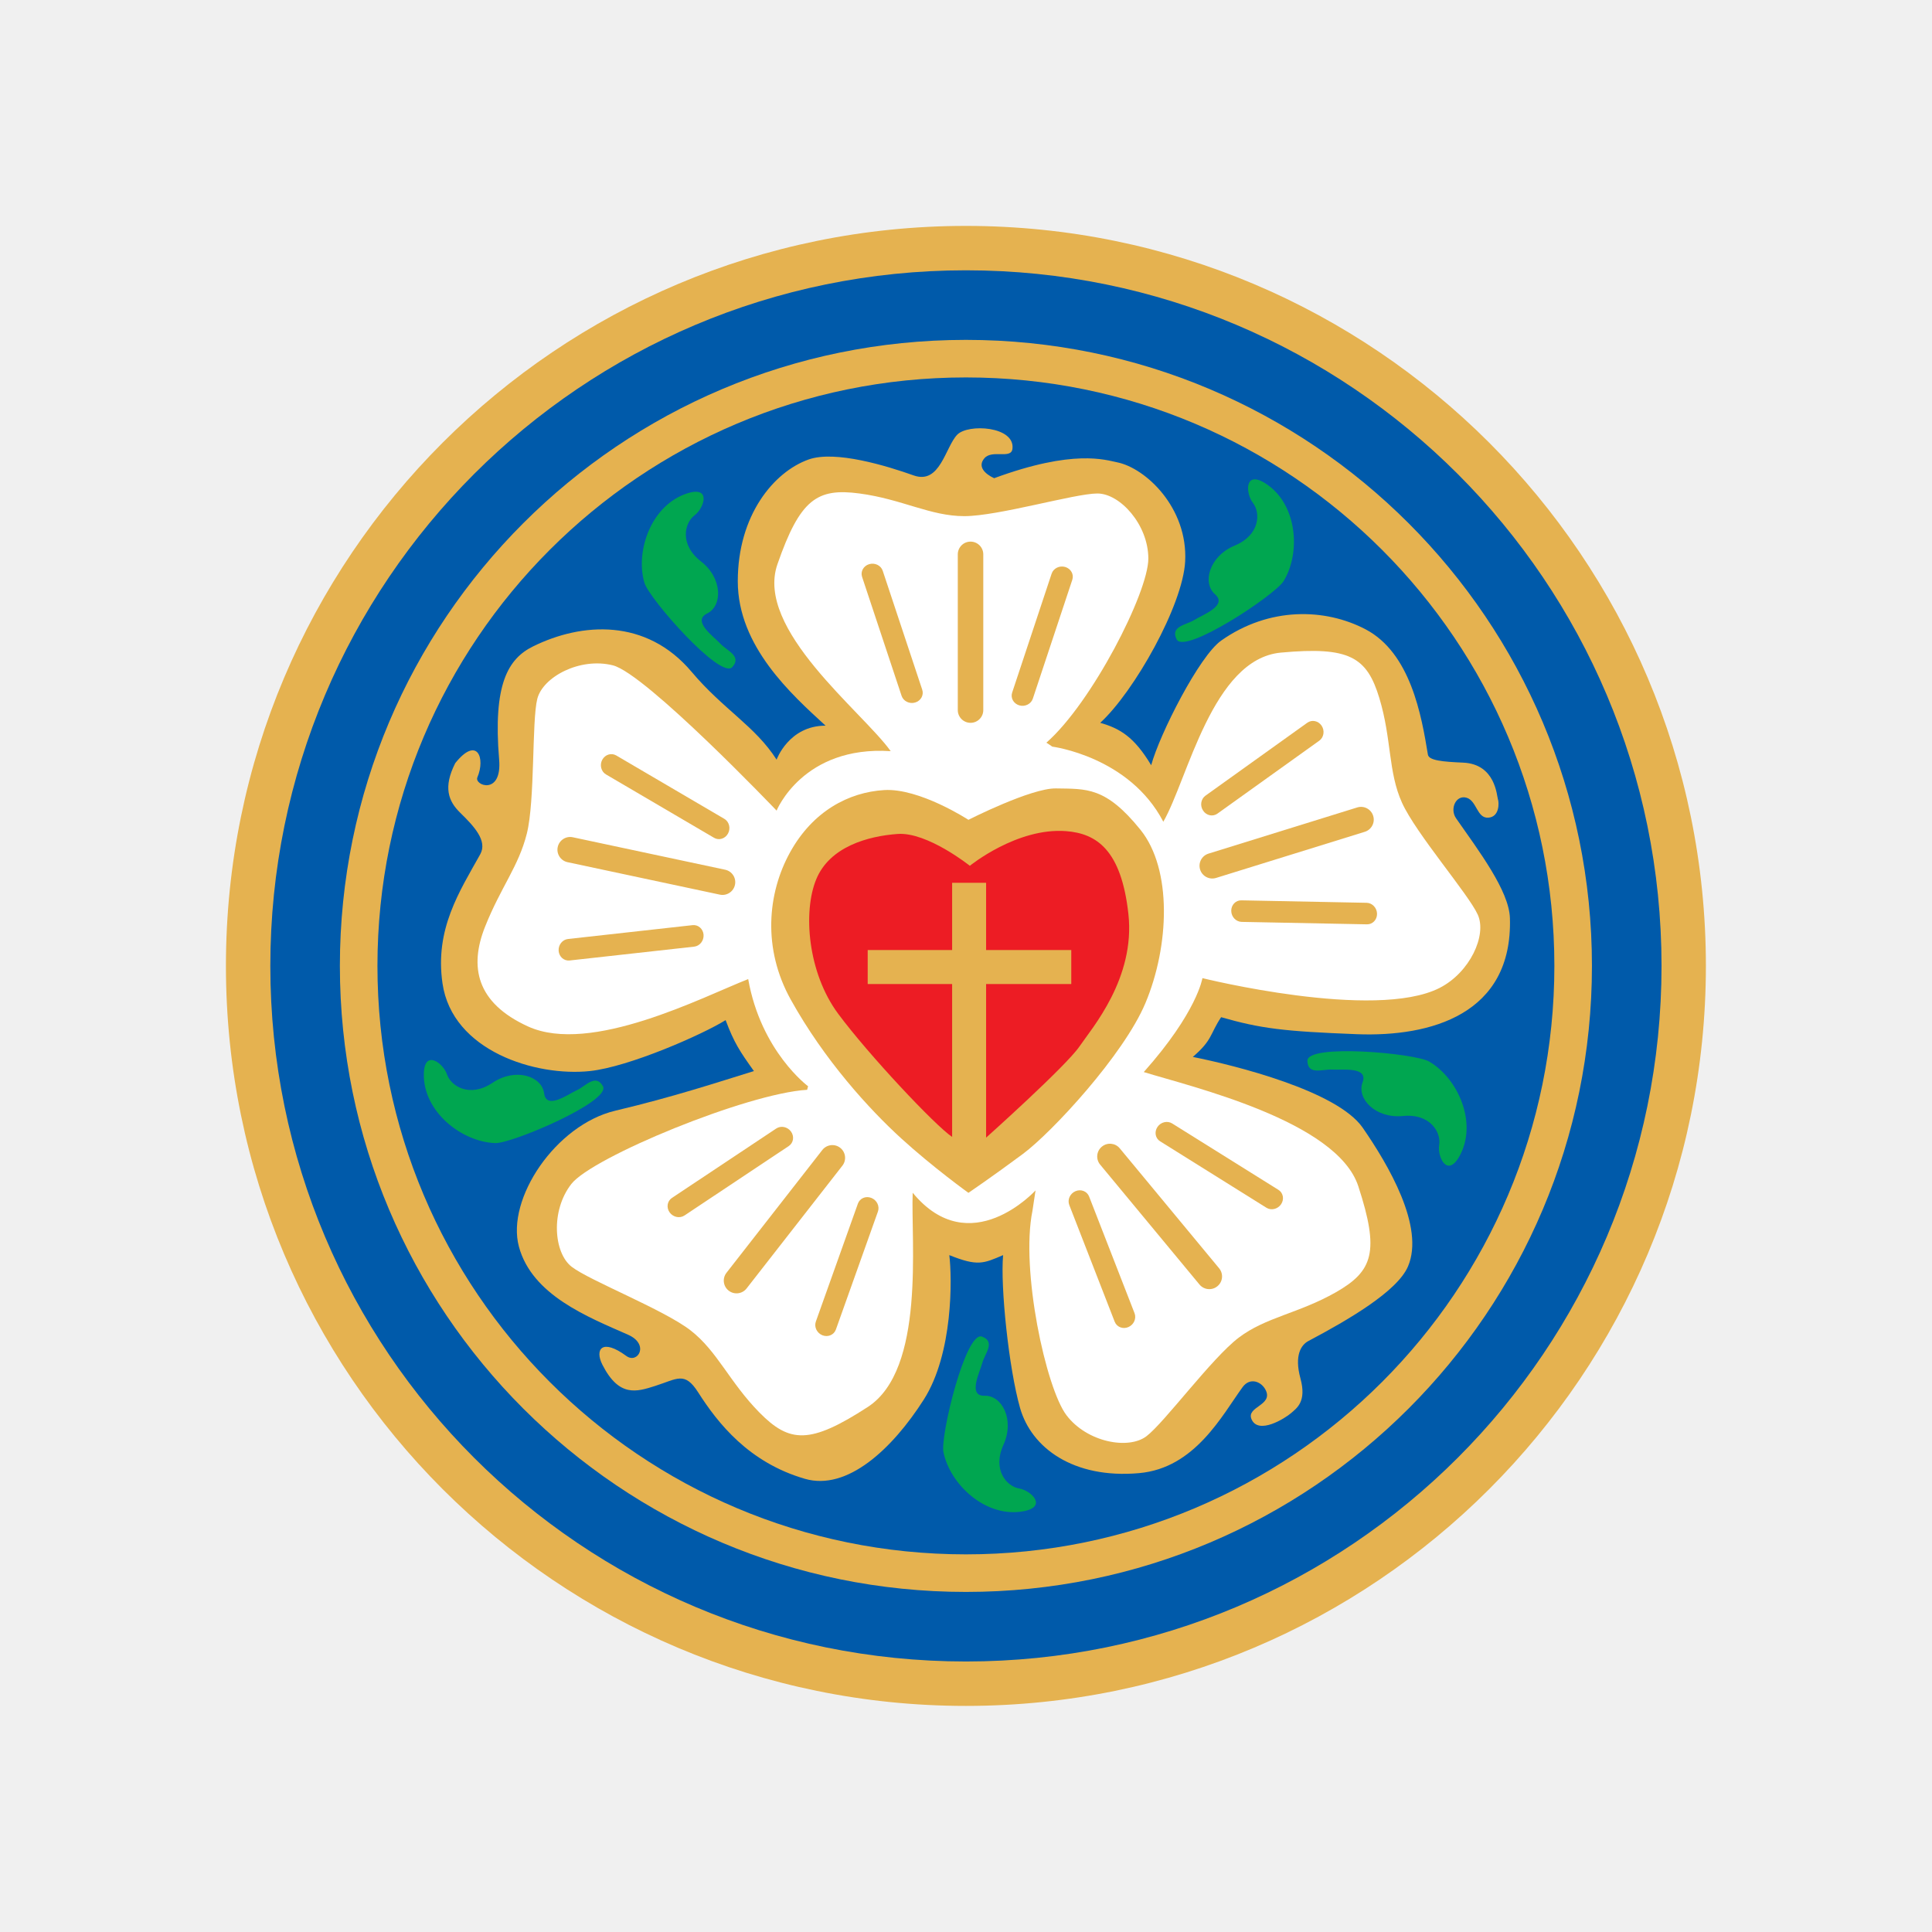
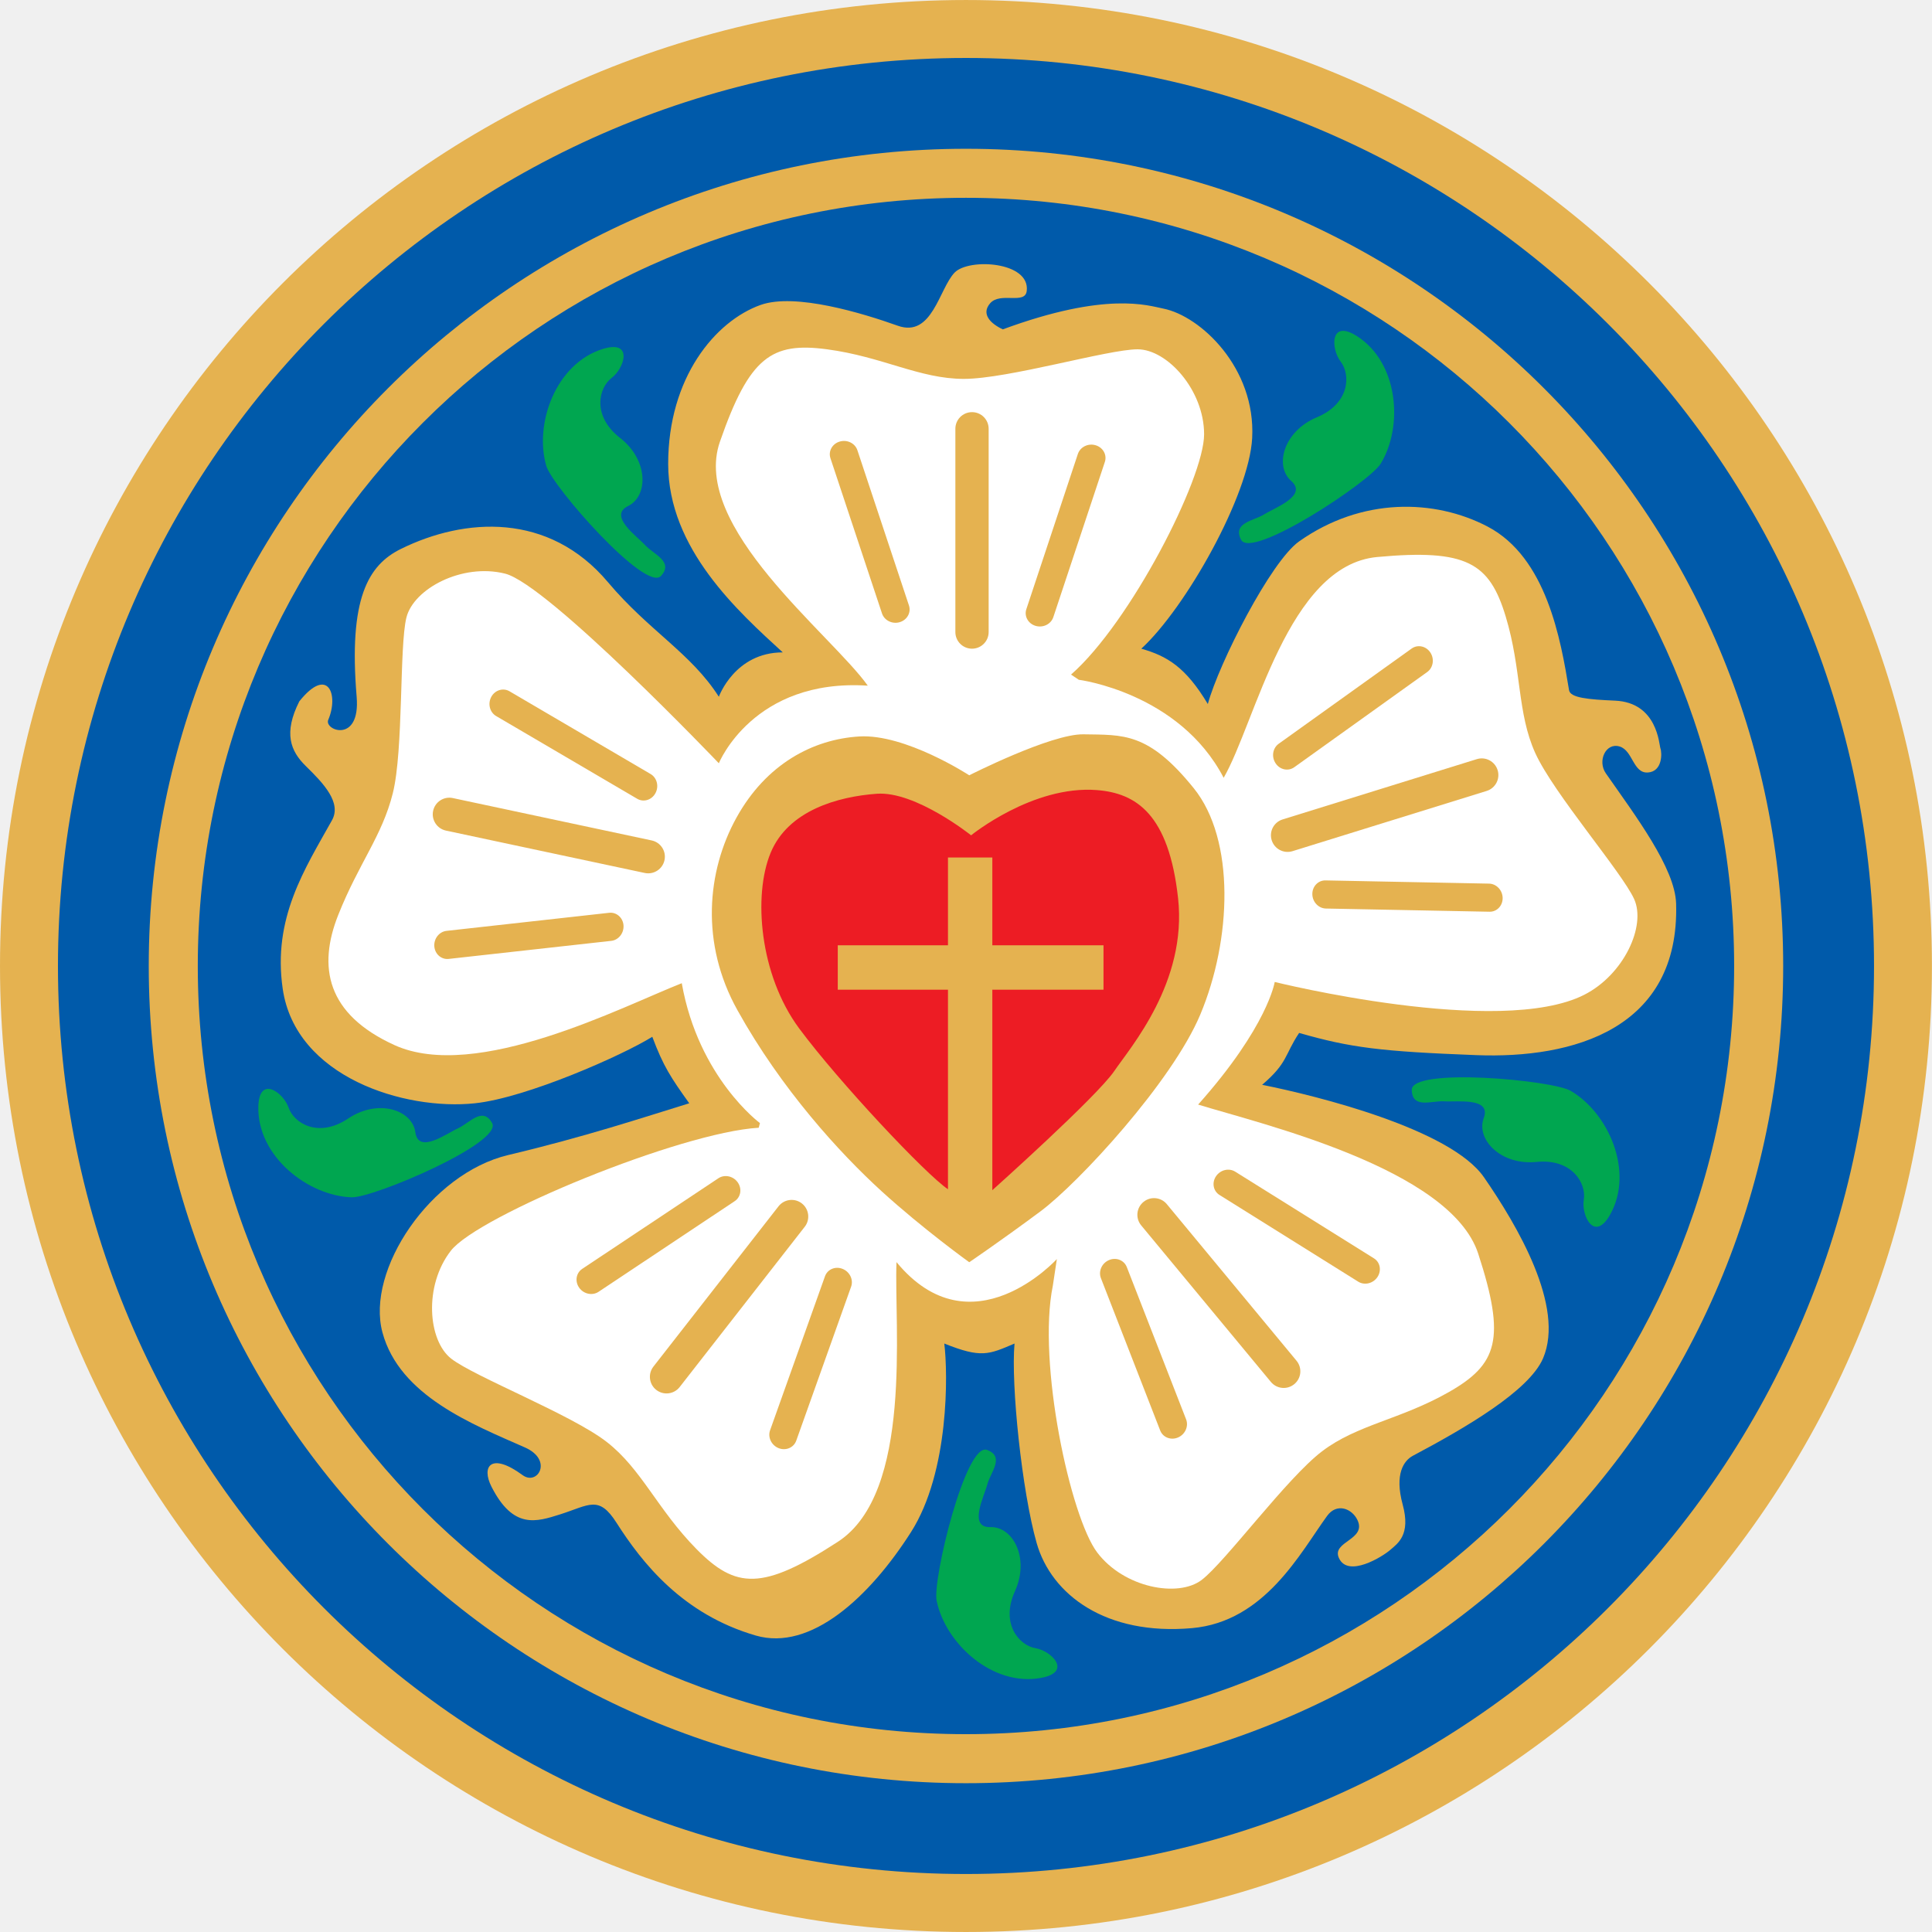
- <svg xmlns="http://www.w3.org/2000/svg" width="100%" height="100%" viewBox="0 0 7084 7084" version="1.1" xml:space="preserve" style="fill-rule:evenodd;clip-rule:evenodd;stroke-linejoin:round;stroke-miterlimit:2;">
+ <svg xmlns="http://www.w3.org/2000/svg" width="100%" height="100%" viewBox="828.4 828.3 5426.53 5426.72" version="1.1" xml:space="preserve" style="fill-rule:evenodd;clip-rule:evenodd;stroke-linejoin:round;stroke-miterlimit:2;">
  <g>
    <path d="M3541.72,828.333c-1498.59,0 -2713.31,1214.84 -2713.31,2713.26c0,1498.57 1214.72,2713.4 2713.31,2713.4c1498.49,0 2713.21,-1214.84 2713.21,-2713.4c0,-1498.42 -1214.72,-2713.26 -2713.21,-2713.26" style="fill:#e5b250;" />
    <path d="M3541.72,6092.12c-1408.62,0 -2550.54,-1141.93 -2550.54,-2550.52c0,-1408.55 1141.92,-2550.49 2550.54,-2550.49c1408.5,-0 2550.54,1141.94 2550.54,2550.49c0,1408.59 -1142.04,2550.52 -2550.54,2550.52" style="fill:#005aaa;" />
    <path d="M3541.72,1246.21c-1267.82,-0 -2295.5,1027.68 -2295.5,2295.38c-0,1267.69 1027.67,2295.48 2295.5,2295.48c1267.7,0 2295.4,-1027.79 2295.4,-2295.48c-0,-1267.7 -1027.7,-2295.38 -2295.4,-2295.38" style="fill:#e5b250;" />
    <path d="M3541.72,5699.32c-1191.66,-0 -2157.75,-965.992 -2157.75,-2157.72c-0,-1191.59 966.087,-2157.69 2157.75,-2157.69c1191.65,-0 2157.64,966.104 2157.64,2157.69c0,1191.73 -965.991,2157.72 -2157.64,2157.72" style="fill:#005aaa;" />
    <path d="M2847.53,2785.39c0,0 44.609,-124.633 179.534,-124.633c-124.58,-114.25 -321.855,-290.683 -321.855,-529.517c0,-242.362 132.092,-400.841 259.513,-446.383c97.592,-34.817 288.337,23.779 385.279,58.321c96.95,34.662 116.104,-103.742 159.729,-149.225c40.038,-41.346 212.725,-31.008 202.596,51.733c-4.787,39.171 -74.304,1.584 -102.812,34.55c-26.234,30.359 1.737,57.45 35.687,73.171c291.383,-107.337 407.692,-66.908 451.213,-58.204c103.804,20.775 259.516,166.142 249.17,363.467c-8.487,160.925 -186.816,477.495 -311.408,591.691c72.583,20.721 124.592,51.625 186.833,155.429c31.121,-114.25 176.484,-400.354 256.455,-456.825c176.383,-124.583 381.133,-119.204 529.45,-41.566c165.487,86.779 205.429,317.175 228.712,459.496c3.483,21.6 53.846,26.112 129.15,29.433c119.467,5.167 123.6,123.658 127.513,133.992c4.687,12.516 6.216,65.229 -35.35,67.837c-41.563,2.563 -41.896,-61.367 -78.892,-72.95c-39.054,-12.237 -63.425,40.208 -39.054,75.296c83.45,119.687 194.425,266.025 197.371,365.908c10.337,353.054 -290.625,435.963 -560.571,425.638c-269.954,-10.346 -353.067,-20.796 -498.329,-62.354c-41.571,62.354 -31.121,83.462 -103.909,145.695c155.813,31.117 529.559,124.575 623.017,259.609c93.35,134.921 228.271,363.308 166.037,508.666c-39.387,91.838 -219.679,196.184 -365.37,273.546c-25.784,13.713 -52.23,51.359 -28.95,136.988c23.408,85.625 -14.03,109.462 -34.917,127.629c-20.671,18.171 -118.817,79.758 -144.279,22.417c-20.771,-46.571 78.996,-50.488 52.129,-106.525c-15.233,-31.992 -57.788,-49.071 -85.092,-11.534c-74.754,102.713 -174.737,297.375 -379.733,315.325c-241.45,21.321 -394.533,-93.358 -436.096,-238.721c-41.471,-145.37 -72.687,-446.433 -62.237,-560.683c-72.688,31.117 -93.475,41.558 -197.28,0c10.35,83.129 14.363,360.367 -93.454,529.563c-116.104,182.137 -281.275,335.558 -436.096,290.625c-205.55,-59.738 -318.925,-203.58 -391.275,-316.959c-49.733,-78.012 -76.383,-49.396 -158.204,-23.387c-66.591,20.996 -131.437,42.758 -192.704,-77.475c-29.596,-57.992 -0.871,-97.6 87.258,-32.746c42,30.9 86.613,-42.329 6.65,-77.696c-146.354,-64.737 -352.216,-144.708 -400.308,-323.046c-47.104,-175.283 135.038,-446.437 353.083,-498.333c217.934,-51.796 373.646,-103.808 508.667,-145.367c-51.892,-72.566 -72.683,-103.8 -103.8,-186.816c-83.017,51.895 -353.408,171.579 -498.342,186.816c-197.258,20.792 -503.875,-73.221 -539.779,-321.737c-28.846,-198.884 62.554,-337.063 138.4,-473.229c27.421,-49.342 -23.066,-102.992 -73.554,-152.334c-43.304,-42.266 -63.004,-92.912 -18.179,-181.696c81.071,-101.25 111.204,-17.845 81.287,51.842c-12.733,29.863 90.846,67.896 79.75,-64.742c-23.066,-276.262 32.321,-369.945 124.475,-415.316c178.88,-88.184 415.205,-103.854 581.363,93.466c115.554,137.205 233.5,199.392 311.508,321.85" style="fill:#e5b250;" />
    <path d="M4793.87,3889.76c-1.521,-63.875 394.321,-27.75 446.208,2.5c106.096,61.7 179.1,226.529 110.988,347.638c-44.396,78.987 -81.392,2.5 -73.992,-41.892c7.517,-44.833 -31.991,-115.992 -133.066,-105.983c-101.188,9.912 -170.175,-64.192 -147.971,-123.267c22.191,-59.188 -76.5,-44.392 -110.988,-47.004c-34.496,-2.392 -89.991,22.296 -91.179,-31.992" style="fill:#00a650;" />
    <path d="M3600.69,4900.9c-60.063,-21.979 -153.3,364.388 -141.45,423.259c24.275,120.229 156.9,242.529 293.458,217.066c89.008,-16.537 28.509,-76.166 -15.883,-83.458c-44.829,-7.396 -99.35,-67.779 -57.45,-160.267c41.883,-92.596 -5.875,-181.708 -69.1,-179.754c-63.113,1.963 -17.296,-86.604 -8.588,-120.117c8.809,-33.512 50.05,-78.02 -0.987,-96.729" style="fill:#00a650;" />
    <path d="M2210.58,3982.56c31.55,55.713 -334.263,210.863 -394.417,208.796c-122.517,-4.021 -264.958,-114.892 -262.125,-253.842c1.742,-90.525 70.508,-40.575 84.983,1.955c14.579,43.091 83.013,87.054 167.342,30.583c84.442,-56.575 180.292,-24.046 188.675,38.625c8.487,62.671 88.354,2.946 120.004,-11.2c31.558,-14.142 68.767,-62.142 95.538,-14.917" style="fill:#00a650;" />
    <path d="M2685.09,2445.97c-42.983,47.383 -305.208,-251.125 -322.183,-308.855c-34.488,-117.666 26.012,-287.625 158.754,-328.654c86.492,-26.708 60.721,54.188 24.808,81.288c-36.241,27.471 -56.358,106.196 23.605,168.591c80.204,62.396 79.429,163.588 22.633,191.225c-56.8,27.755 24.925,84.821 48.208,110.33c23.388,25.579 80.617,45.866 44.175,86.075" style="fill:#00a650;" />
    <path d="M4314.36,2344.35c29.046,57.013 360.471,-162.125 392.021,-213.379c64.2,-104.504 50.487,-284.304 -66.804,-358.729c-76.484,-48.529 -72.9,36.283 -45.363,71.862c27.858,36.017 26.646,117.296 -67.146,156.413c-93.671,39.171 -119.466,136.979 -71.908,178.662c47.533,41.563 -46.354,75.238 -75.633,93.792c-29.159,18.5 -89.755,22.95 -65.167,71.379" style="fill:#00a650;" />
    <path d="M2962.98,3982.9c0,0 -172.687,-127.304 -219.575,-392.912c-166.158,65.283 -577.016,278.55 -807.133,173.779c-190.625,-86.834 -215.871,-219.609 -157.767,-365.629c58.1,-146.017 123.05,-221.092 153.3,-341.975c30.246,-120.888 17.959,-412.925 38.2,-493.492c20.238,-80.517 156.25,-153.417 277.121,-123.121c120.779,30.308 600.4,532.671 600.4,532.671c0,-0 96.404,-238.833 418.367,-218c-103.913,-145.417 -498.329,-446.425 -415.325,-685.267c83.033,-238.725 145.371,-280.287 301.079,-259.496c155.817,20.771 259.5,83.071 384.092,83.071c124.571,0 404.975,-83.071 487.991,-83.071c83.025,0 186.829,114.188 186.829,238.771c0.001,124.588 -207.604,529.459 -373.758,674.871l21.758,14.579c0.001,0 282.246,35.967 406.938,275.338c89.338,-154.659 179.529,-596.909 431.192,-620.134c251.783,-23.187 315.325,16.417 360.921,166.742c45.483,150.371 31.779,270.663 83.233,384.088c51.571,113.425 243.191,334.254 277.575,409.816c34.383,75.625 -28.942,212.525 -140.146,269.004c-237.85,120.775 -869.371,-36.029 -869.371,-36.029c0,0 -19.146,124.596 -215.1,344.388c170.492,52.879 708.317,178.325 786.659,418.683c78.458,240.35 54.087,311.075 -82.48,388.875c-136.537,77.688 -256.883,90.958 -356.108,166.367c-99.121,75.291 -272.025,311.075 -338.179,361.341c-66.033,50.271 -217.929,22.309 -293.225,-76.92c-75.409,-99.13 -168.983,-533.267 -124.808,-749.575l11.312,-74.855c0,0 -240.025,263.85 -450.458,8.596c-7.063,178.546 47.341,647.834 -164.734,785.588c-211.954,137.637 -286.695,132.308 -397.029,20.45c-110.229,-111.963 -154.071,-224.796 -252.433,-301.171c-98.479,-76.5 -370.813,-182.692 -436.433,-233.613c-65.605,-51.033 -77.571,-204.883 -1.084,-303.245c76.275,-98.363 644.35,-332.396 864.696,-345.45l3.483,-13.063Z" style="fill:#fff;" />
    <path d="M3558.69,2650.37c25.792,-0 46.684,-20.942 46.684,-46.679l-0,-571.017c-0,-25.837 -20.892,-46.729 -46.684,-46.729c-25.895,-0 -46.787,20.892 -46.787,46.729l-0,571.017c-0,25.737 20.892,46.679 46.787,46.679" style="fill:#e5b250;" />
    <path d="M3355.55,2575.89c20.896,-6.15 32.53,-27.15 26,-46.846l-144.816,-435.987c-6.429,-19.696 -28.725,-30.684 -49.617,-24.484c-21.004,6.096 -32.642,27.096 -26.108,46.788l144.808,435.991c6.529,19.692 28.842,30.734 49.733,24.538" style="fill:#e5b250;" />
    <path d="M3737.25,2586.28c-20.892,-6.154 -32.546,-27.091 -26.013,-46.787l144.713,-435.988c6.529,-19.754 28.946,-30.796 49.833,-24.591c20.892,6.2 32.542,27.091 26.013,46.837l-144.713,435.938c-6.525,19.745 -28.841,30.791 -49.833,24.591" style="fill:#e5b250;" />
    <path d="M4400.42,3188.36c7.733,24.7 33.85,38.35 58.541,30.734l545.338,-169.188c24.591,-7.675 38.4,-33.896 30.679,-58.487c-7.608,-24.642 -33.846,-38.459 -58.429,-30.784l-545.329,169.296c-24.709,7.617 -38.521,33.729 -30.8,58.429" style="fill:#e5b250;" />
    <path d="M4411.42,2972.32c11.971,18.18 35.475,23.125 52.442,11l373.525,-267.5c16.758,-12.137 20.679,-36.62 8.587,-54.837c-12.071,-18.179 -35.571,-23.021 -52.442,-11l-373.525,267.508c-16.854,12.125 -20.779,36.667 -8.587,54.829" style="fill:#e5b250;" />
    <path d="M4514.57,3339.99c-0.333,-21.763 16.317,-39.171 36.996,-38.738l459.367,9.025c20.671,0.384 37.858,18.446 38.2,40.259c0.317,21.762 -16.229,39.171 -36.996,38.683l-459.383,-8.971c-20.679,-0.387 -37.867,-18.396 -38.184,-40.258" style="fill:#e5b250;" />
    <path d="M2694.88,3244.34c5.442,-25.246 -10.779,-50.05 -36.025,-55.375l-558.395,-118.983c-25.246,-5.492 -50.05,10.662 -55.492,35.904c-5.325,25.191 10.779,50.054 36.025,55.441l558.496,119.038c25.141,5.321 50.05,-10.779 55.391,-36.025" style="fill:#e5b250;" />
    <path d="M2579.76,3427.47c-1.646,-21.713 -19.804,-37.596 -40.375,-35.255l-456.654,50.759c-20.68,2.283 -36.03,21.758 -34.384,43.566c1.738,21.713 19.688,37.488 40.475,35.205l456.554,-50.705c20.559,-2.341 35.905,-21.762 34.384,-43.57" style="fill:#e5b250;" />
    <path d="M2669.42,3056.22c-10.341,19.2 -33.295,26.271 -51.258,15.717l-396.275,-232.413c-17.842,-10.491 -23.933,-34.6 -13.592,-53.75c10.446,-19.2 33.292,-26.212 51.238,-15.766l396.396,232.462c17.846,10.546 23.933,34.6 13.491,53.75" style="fill:#e5b250;" />
    <path d="M3080.71,4208.56c-20.354,-15.887 -49.733,-12.191 -65.617,8.163l-351.229,450.025c-15.987,20.346 -12.404,49.721 7.95,65.608c20.338,15.883 49.717,12.296 65.6,-7.942l351.35,-450.245c15.888,-20.238 12.288,-49.721 -8.054,-65.609" style="fill:#e5b250;" />
    <path d="M3194.96,4392.33c-20.355,-8.05 -42.334,1.308 -49.3,20.891l-154.288,432.73c-6.846,19.579 3.917,41.991 24.158,50.05c20.355,7.941 42.334,-1.417 49.396,-21.005l154.188,-432.725c6.966,-19.587 -3.917,-41.883 -24.154,-49.941" style="fill:#e5b250;" />
    <path d="M2900.41,4149.15c12.738,17.734 9.038,41.454 -8.271,52.988l-382.346,254.604c-17.291,11.542 -41.666,6.537 -54.408,-11.204c-12.721,-17.734 -9.021,-41.454 8.275,-53.092l382.463,-254.5c17.291,-11.542 41.562,-6.537 54.287,11.204" style="fill:#e5b250;" />
    <path d="M4040.17,4204.42c-20.025,16.429 -22.755,45.917 -6.317,65.829l364.292,439.688c16.537,19.916 45.916,22.633 65.716,6.204c20.017,-16.433 22.738,-45.917 6.192,-65.829l-364.283,-439.796c-16.421,-19.808 -45.8,-22.525 -65.6,-6.096" style="fill:#e5b250;" />
    <path d="M4243.96,4132.28c-12.188,18.067 -7.717,41.675 9.912,52.554l389.625,243.517c17.513,10.983 41.667,5.217 53.854,-12.842c12.184,-18.175 7.83,-41.783 -9.675,-52.662l-389.745,-243.513c-17.625,-10.987 -41.784,-5.216 -53.971,12.946" style="fill:#e5b250;" />
    <path d="M3943.33,4367.74c20.125,-8.6 42.438,0.104 50.054,19.475l166.696,428.041c7.396,19.371 -2.737,42.109 -22.754,50.709c-20.021,8.596 -42.433,-0.113 -50.05,-19.484l-166.579,-428.041c-7.509,-19.475 2.612,-42.104 22.633,-50.7" style="fill:#e5b250;" />
    <path d="M4181.5,3042.29c-127.737,-158.254 -198.025,-149.391 -309.766,-151.408c-91.075,-1.625 -320.875,115.117 -320.875,115.117c-0,-0 -179.1,-116.859 -308.896,-109.075c-129.7,7.833 -261.575,77.037 -345.138,228.437c-83.125,150.479 -101.308,352.967 2.613,539.821c123.604,222.625 288.121,402.254 404.862,508.775c116.754,106.412 246.559,199.771 246.559,199.771c-0,-0 88.245,-59.734 199.883,-142.759c107.504,-79.97 369.508,-363.62 449.042,-552.725c88.245,-210.3 98.795,-490.975 -18.284,-635.954" style="fill:#e5b250;" />
    <path d="M3958.35,3836.54c-49.296,72.583 -342.638,334.8 -342.638,334.8l0,-563.179l312.275,-0l0,-124.671l-312.275,-0l0,-246.558l-124.575,-0l0,246.558l-309.571,-0l0,124.671l309.571,-0l0,560.566c-62.237,-41.562 -306.183,-301.066 -417.937,-451.654c-111.521,-150.471 -129.7,-373.725 -80.3,-493.079c49.183,-119.421 189.441,-158.325 298.466,-166.158c108.909,-7.834 264.717,116.758 264.717,116.758c-0,0 173.004,-140.962 352.971,-127.087c110.666,8.541 202.379,67.404 228.396,303.675c25.995,236.091 -134.05,418.983 -179.1,485.358" style="fill:#ed1c24;" />
  </g>
</svg>
